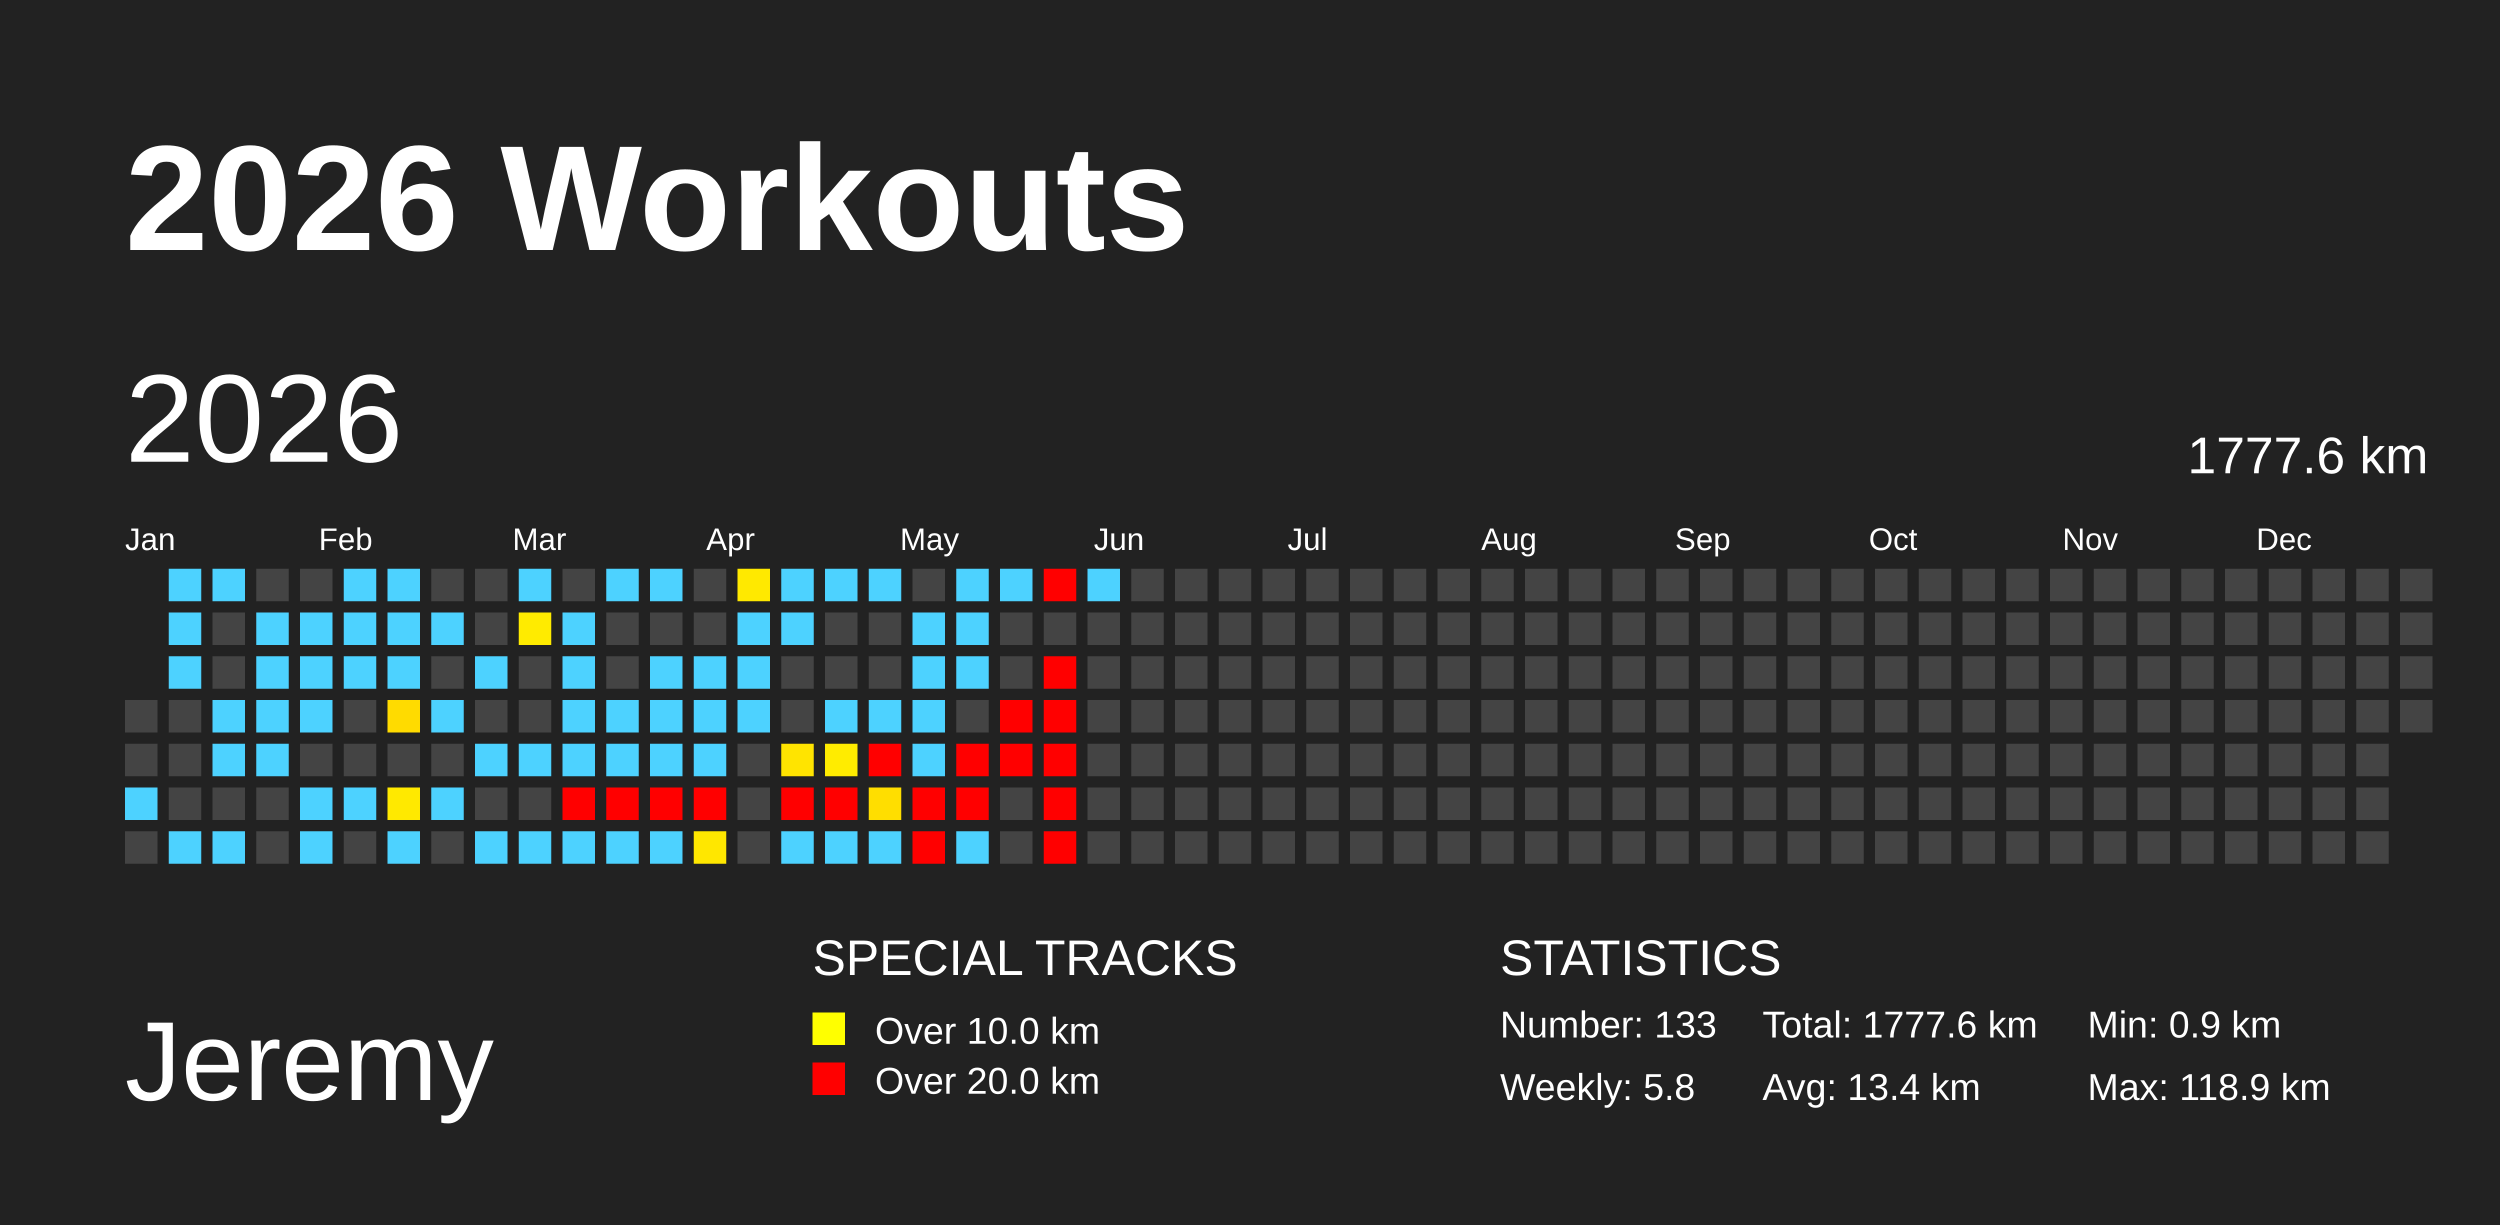
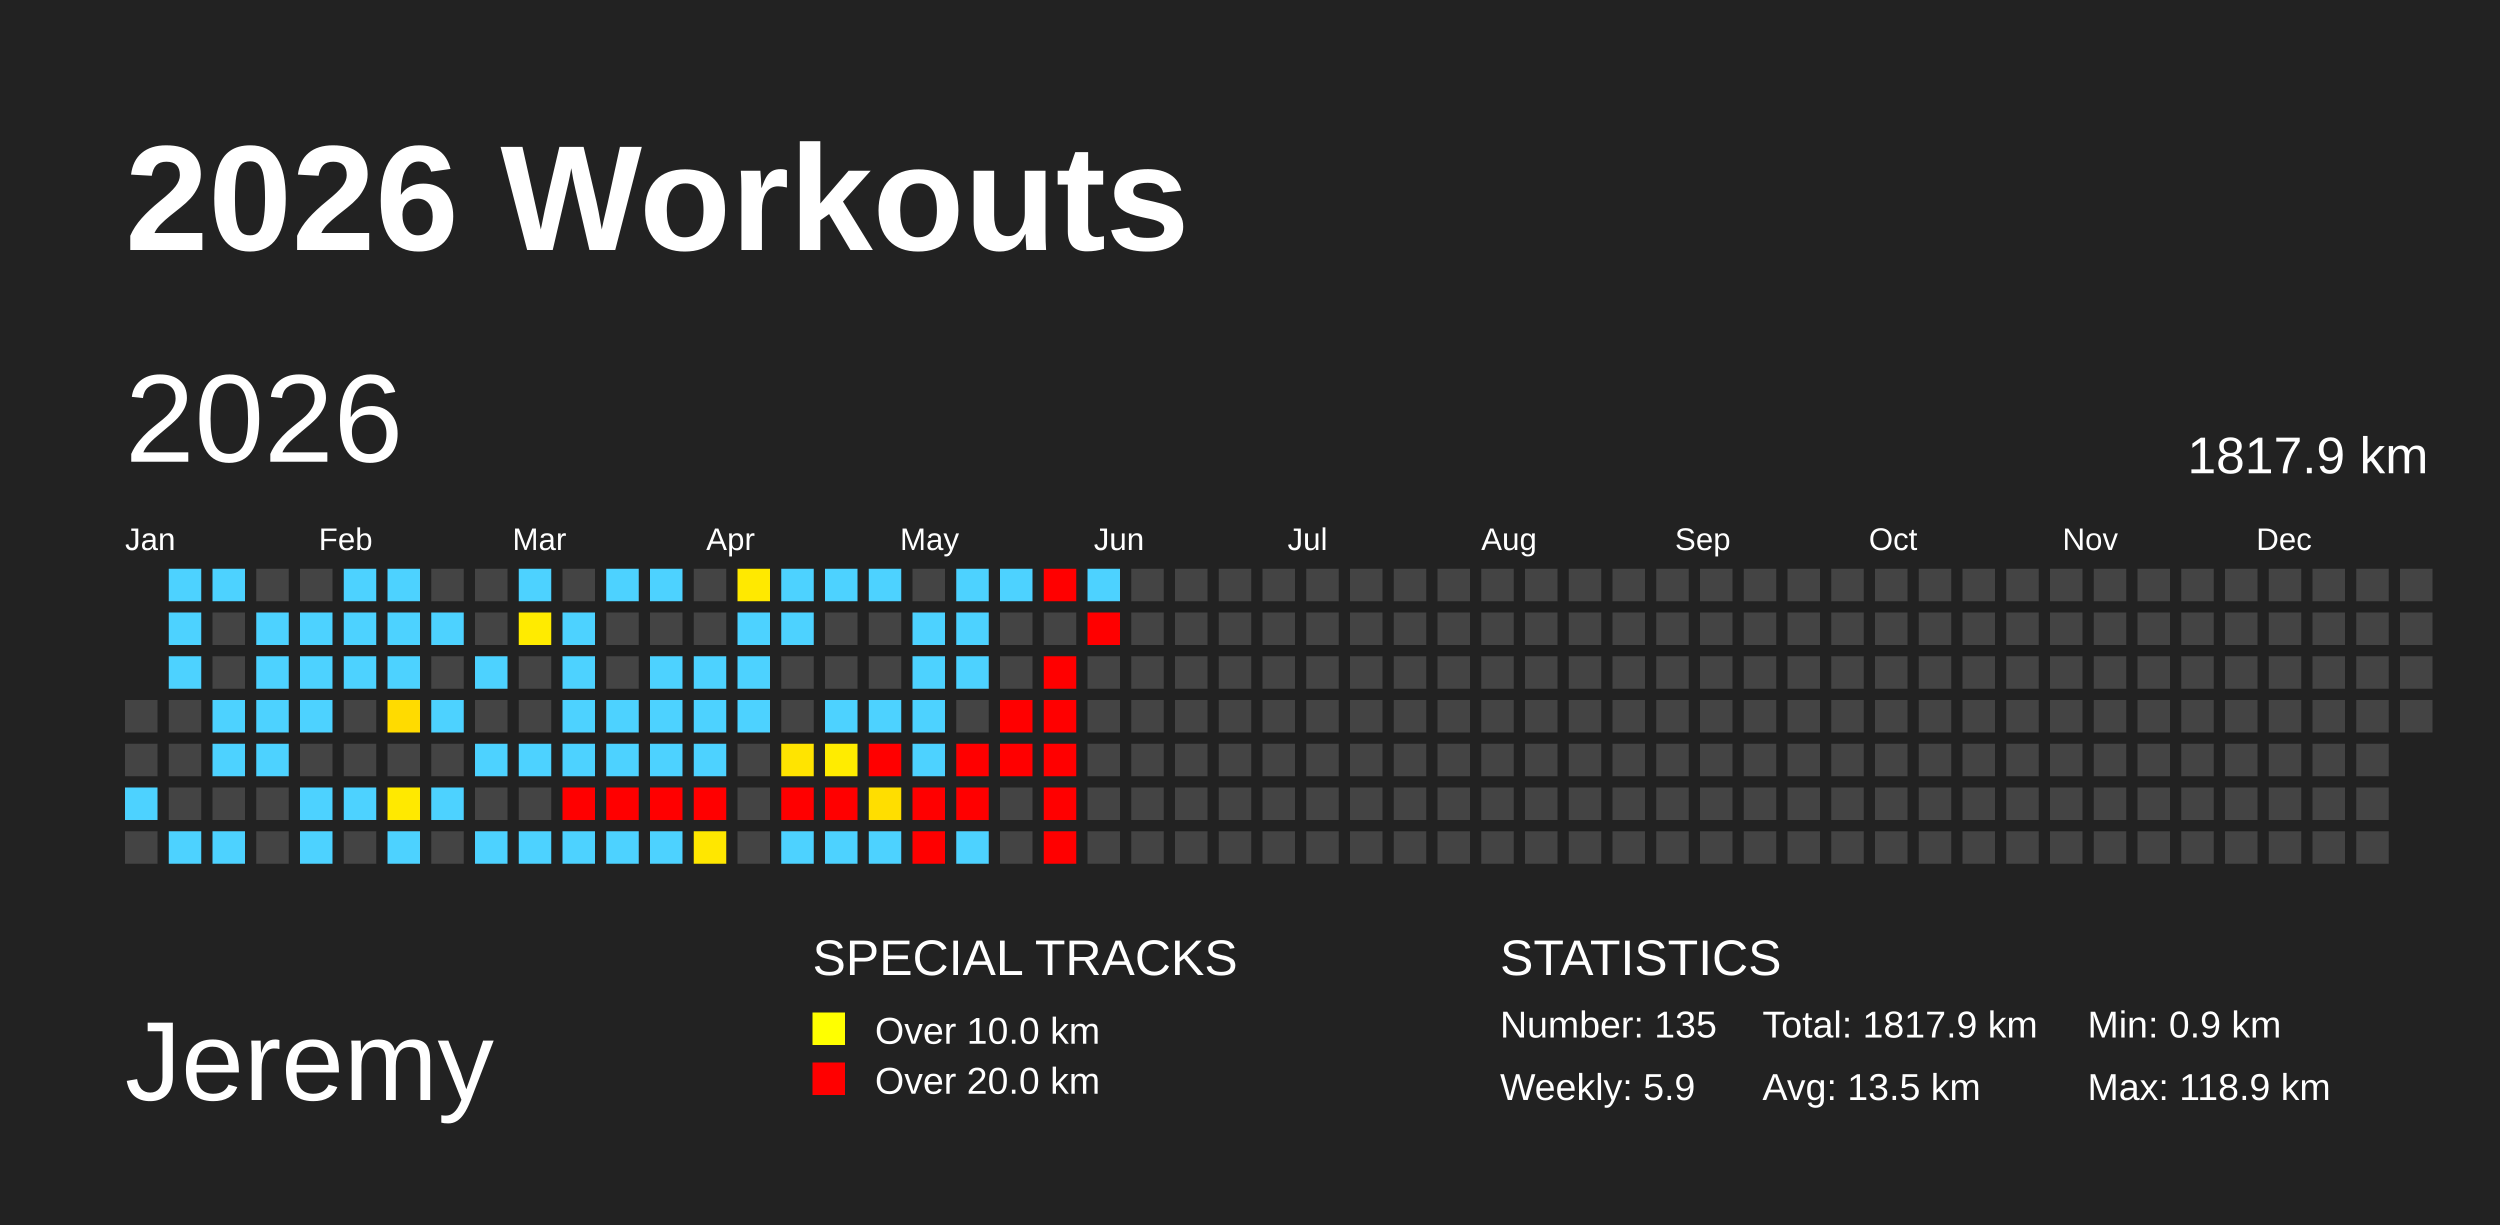
<svg xmlns="http://www.w3.org/2000/svg" baseProfile="full" height="98mm" version="1.1" viewBox="0,0,200,98" width="200mm">
  <defs />
  <rect fill="#222222" height="98" width="200" x="0" y="0" />
  <text fill="#FFFFFF" style="font-size:12px; font-family:Arial; font-weight:bold;" x="10" y="20">2026 Workouts</text>
  <text fill="#FFFFFF" style="font-size:9px; font-family:Arial" x="10" y="88">Jeremy</text>
  <text fill="#FFFFFF" style="font-size:4px; font-family:Arial" x="65" y="78">SPECIAL TRACKS</text>
  <rect fill="yellow" height="2.6" width="2.6" x="65" y="81" />
  <text fill="#FFFFFF" style="font-size:3px; font-family:Arial" x="70" y="83.5">Over 10.0 km</text>
  <rect fill="red" height="2.6" width="2.6" x="65" y="85" />
  <text fill="#FFFFFF" style="font-size:3px; font-family:Arial" x="70" y="87.5">Over 20.0 km</text>
  <text fill="#FFFFFF" style="font-size:4px; font-family:Arial" x="120" y="78">STATISTICS</text>
-   <text fill="#FFFFFF" style="font-size:3px; font-family:Arial" x="120" y="83">Number: 133</text>
-   <text fill="#FFFFFF" style="font-size:3px; font-family:Arial" x="120" y="88">Weekly: 5.8</text>
-   <text fill="#FFFFFF" style="font-size:3px; font-family:Arial" x="141" y="83">Total: 1777.6 km</text>
-   <text fill="#FFFFFF" style="font-size:3px; font-family:Arial" x="141" y="88">Avg: 13.4 km</text>
+   <text fill="#FFFFFF" style="font-size:3px; font-family:Arial" x="120" y="83">Number: 135</text>
+   <text fill="#FFFFFF" style="font-size:3px; font-family:Arial" x="120" y="88">Weekly: 5.9</text>
+   <text fill="#FFFFFF" style="font-size:3px; font-family:Arial" x="141" y="83">Total: 1817.9 km</text>
+   <text fill="#FFFFFF" style="font-size:3px; font-family:Arial" x="141" y="88">Avg: 13.5 km</text>
  <text fill="#FFFFFF" style="font-size:3px; font-family:Arial" x="167" y="83">Min: 0.9 km</text>
  <text fill="#FFFFFF" style="font-size:3px; font-family:Arial" x="167" y="88">Max: 118.9 km</text>
  <text dominant-baseline="hanging" fill="#FFFFFF" style="font-size:10.0px; font-family:Arial;" x="10" y="30">2026</text>
-   <text dominant-baseline="hanging" fill="#FFFFFF" style="font-size:4.125px; font-family:Arial;" x="175" y="35">1777.6 km</text>
+   <text dominant-baseline="hanging" fill="#FFFFFF" style="font-size:4.125px; font-family:Arial;" x="175" y="35">1817.9 km</text>
  <text fill="#FFFFFF" style="font-size:2.5px; font-family:Arial" x="10.0" y="44">Jan</text>
  <text fill="#FFFFFF" style="font-size:2.5px; font-family:Arial" x="25.5" y="44">Feb</text>
  <text fill="#FFFFFF" style="font-size:2.5px; font-family:Arial" x="41.0" y="44">Mar</text>
  <text fill="#FFFFFF" style="font-size:2.5px; font-family:Arial" x="56.5" y="44">Apr</text>
  <text fill="#FFFFFF" style="font-size:2.5px; font-family:Arial" x="72.0" y="44">May</text>
  <text fill="#FFFFFF" style="font-size:2.5px; font-family:Arial" x="87.5" y="44">Jun</text>
  <text fill="#FFFFFF" style="font-size:2.5px; font-family:Arial" x="103.0" y="44">Jul</text>
  <text fill="#FFFFFF" style="font-size:2.5px; font-family:Arial" x="118.5" y="44">Aug</text>
  <text fill="#FFFFFF" style="font-size:2.5px; font-family:Arial" x="134.0" y="44">Sep</text>
  <text fill="#FFFFFF" style="font-size:2.5px; font-family:Arial" x="149.5" y="44">Oct</text>
  <text fill="#FFFFFF" style="font-size:2.5px; font-family:Arial" x="165.0" y="44">Nov</text>
  <text fill="#FFFFFF" style="font-size:2.5px; font-family:Arial" x="180.5" y="44">Dec</text>
  <rect fill="#444444" height="2.6" width="2.6" x="10.0" y="56.0" />
  <rect fill="#444444" height="2.6" width="2.6" x="10.0" y="59.5" />
  <rect fill="#4dd2ff" height="2.6" width="2.6" x="10.0" y="63.0" />
  <rect fill="#444444" height="2.6" width="2.6" x="10.0" y="66.5" />
  <rect fill="#4dd2ff" height="2.6" width="2.6" x="13.5" y="45.5" />
  <rect fill="#4dd2ff" height="2.6" width="2.6" x="13.5" y="49.0" />
  <rect fill="#4dd2ff" height="2.6" width="2.6" x="13.5" y="52.5" />
  <rect fill="#444444" height="2.6" width="2.6" x="13.5" y="56.0" />
  <rect fill="#444444" height="2.6" width="2.6" x="13.5" y="59.5" />
  <rect fill="#444444" height="2.6" width="2.6" x="13.5" y="63.0" />
  <rect fill="#4dd2ff" height="2.6" width="2.6" x="13.5" y="66.5" />
  <rect fill="#4dd2ff" height="2.6" width="2.6" x="17.0" y="45.5" />
  <rect fill="#444444" height="2.6" width="2.6" x="17.0" y="49.0" />
  <rect fill="#444444" height="2.6" width="2.6" x="17.0" y="52.5" />
  <rect fill="#4dd2ff" height="2.6" width="2.6" x="17.0" y="56.0" />
  <rect fill="#4dd2ff" height="2.6" width="2.6" x="17.0" y="59.5" />
  <rect fill="#444444" height="2.6" width="2.6" x="17.0" y="63.0" />
  <rect fill="#4dd2ff" height="2.6" width="2.6" x="17.0" y="66.5" />
  <rect fill="#444444" height="2.6" width="2.6" x="20.5" y="45.5" />
  <rect fill="#4dd2ff" height="2.6" width="2.6" x="20.5" y="49.0" />
  <rect fill="#4dd2ff" height="2.6" width="2.6" x="20.5" y="52.5" />
  <rect fill="#4dd2ff" height="2.6" width="2.6" x="20.5" y="56.0" />
  <rect fill="#4dd2ff" height="2.6" width="2.6" x="20.5" y="59.5" />
  <rect fill="#444444" height="2.6" width="2.6" x="20.5" y="63.0" />
  <rect fill="#444444" height="2.6" width="2.6" x="20.5" y="66.5" />
  <rect fill="#444444" height="2.6" width="2.6" x="24.0" y="45.5" />
  <rect fill="#4dd2ff" height="2.6" width="2.6" x="24.0" y="49.0" />
  <rect fill="#4dd2ff" height="2.6" width="2.6" x="24.0" y="52.5" />
  <rect fill="#4dd2ff" height="2.6" width="2.6" x="24.0" y="56.0" />
  <rect fill="#444444" height="2.6" width="2.6" x="24.0" y="59.5" />
  <rect fill="#4dd2ff" height="2.6" width="2.6" x="24.0" y="63.0" />
  <rect fill="#4dd2ff" height="2.6" width="2.6" x="24.0" y="66.5" />
  <rect fill="#4dd2ff" height="2.6" width="2.6" x="27.5" y="45.5" />
  <rect fill="#4dd2ff" height="2.6" width="2.6" x="27.5" y="49.0" />
  <rect fill="#4dd2ff" height="2.6" width="2.6" x="27.5" y="52.5" />
  <rect fill="#444444" height="2.6" width="2.6" x="27.5" y="56.0" />
  <rect fill="#444444" height="2.6" width="2.6" x="27.5" y="59.5" />
  <rect fill="#4dd2ff" height="2.6" width="2.6" x="27.5" y="63.0" />
  <rect fill="#444444" height="2.6" width="2.6" x="27.5" y="66.5" />
  <rect fill="#4dd2ff" height="2.6" width="2.6" x="31.0" y="45.5" />
  <rect fill="#4dd2ff" height="2.6" width="2.6" x="31.0" y="49.0" />
  <rect fill="#4dd2ff" height="2.6" width="2.6" x="31.0" y="52.5" />
  <rect fill="#ffdb00" height="2.6" width="2.6" x="31.0" y="56.0" />
  <rect fill="#444444" height="2.6" width="2.6" x="31.0" y="59.5" />
  <rect fill="#ffe900" height="2.6" width="2.6" x="31.0" y="63.0" />
  <rect fill="#4dd2ff" height="2.6" width="2.6" x="31.0" y="66.5" />
  <rect fill="#444444" height="2.6" width="2.6" x="34.5" y="45.5" />
  <rect fill="#4dd2ff" height="2.6" width="2.6" x="34.5" y="49.0" />
  <rect fill="#444444" height="2.6" width="2.6" x="34.5" y="52.5" />
  <rect fill="#4dd2ff" height="2.6" width="2.6" x="34.5" y="56.0" />
  <rect fill="#444444" height="2.6" width="2.6" x="34.5" y="59.5" />
  <rect fill="#4dd2ff" height="2.6" width="2.6" x="34.5" y="63.0" />
  <rect fill="#444444" height="2.6" width="2.6" x="34.5" y="66.5" />
  <rect fill="#444444" height="2.6" width="2.6" x="38.0" y="45.5" />
  <rect fill="#444444" height="2.6" width="2.6" x="38.0" y="49.0" />
  <rect fill="#4dd2ff" height="2.6" width="2.6" x="38.0" y="52.5" />
  <rect fill="#444444" height="2.6" width="2.6" x="38.0" y="56.0" />
  <rect fill="#4dd2ff" height="2.6" width="2.6" x="38.0" y="59.5" />
  <rect fill="#444444" height="2.6" width="2.6" x="38.0" y="63.0" />
  <rect fill="#4dd2ff" height="2.6" width="2.6" x="38.0" y="66.5" />
  <rect fill="#4dd2ff" height="2.6" width="2.6" x="41.5" y="45.5" />
  <rect fill="#ffeb00" height="2.6" width="2.6" x="41.5" y="49.0" />
  <rect fill="#444444" height="2.6" width="2.6" x="41.5" y="52.5" />
  <rect fill="#444444" height="2.6" width="2.6" x="41.5" y="56.0" />
  <rect fill="#4dd2ff" height="2.6" width="2.6" x="41.5" y="59.5" />
  <rect fill="#444444" height="2.6" width="2.6" x="41.5" y="63.0" />
  <rect fill="#4dd2ff" height="2.6" width="2.6" x="41.5" y="66.5" />
  <rect fill="#444444" height="2.6" width="2.6" x="45.0" y="45.5" />
  <rect fill="#4dd2ff" height="2.6" width="2.6" x="45.0" y="49.0" />
  <rect fill="#4dd2ff" height="2.6" width="2.6" x="45.0" y="52.5" />
  <rect fill="#4dd2ff" height="2.6" width="2.6" x="45.0" y="56.0" />
  <rect fill="#4dd2ff" height="2.6" width="2.6" x="45.0" y="59.5" />
  <rect fill="red" height="2.6" width="2.6" x="45.0" y="63.0" />
  <rect fill="#4dd2ff" height="2.6" width="2.6" x="45.0" y="66.5" />
  <rect fill="#4dd2ff" height="2.6" width="2.6" x="48.5" y="45.5" />
  <rect fill="#444444" height="2.6" width="2.6" x="48.5" y="49.0" />
  <rect fill="#444444" height="2.6" width="2.6" x="48.5" y="52.5" />
  <rect fill="#4dd2ff" height="2.6" width="2.6" x="48.5" y="56.0" />
  <rect fill="#4dd2ff" height="2.6" width="2.6" x="48.5" y="59.5" />
  <rect fill="red" height="2.6" width="2.6" x="48.5" y="63.0" />
  <rect fill="#4dd2ff" height="2.6" width="2.6" x="48.5" y="66.5" />
  <rect fill="#4dd2ff" height="2.6" width="2.6" x="52.0" y="45.5" />
  <rect fill="#444444" height="2.6" width="2.6" x="52.0" y="49.0" />
  <rect fill="#4dd2ff" height="2.6" width="2.6" x="52.0" y="52.5" />
  <rect fill="#4dd2ff" height="2.6" width="2.6" x="52.0" y="56.0" />
  <rect fill="#4dd2ff" height="2.6" width="2.6" x="52.0" y="59.5" />
  <rect fill="red" height="2.6" width="2.6" x="52.0" y="63.0" />
  <rect fill="#4dd2ff" height="2.6" width="2.6" x="52.0" y="66.5" />
  <rect fill="#444444" height="2.6" width="2.6" x="55.5" y="45.5" />
  <rect fill="#444444" height="2.6" width="2.6" x="55.5" y="49.0" />
  <rect fill="#4dd2ff" height="2.6" width="2.6" x="55.5" y="52.5" />
  <rect fill="#4dd2ff" height="2.6" width="2.6" x="55.5" y="56.0" />
  <rect fill="#4dd2ff" height="2.6" width="2.6" x="55.5" y="59.5" />
  <rect fill="red" height="2.6" width="2.6" x="55.5" y="63.0" />
  <rect fill="#ffe700" height="2.6" width="2.6" x="55.5" y="66.5" />
  <rect fill="#ffe900" height="2.6" width="2.6" x="59.0" y="45.5" />
  <rect fill="#4dd2ff" height="2.6" width="2.6" x="59.0" y="49.0" />
  <rect fill="#4dd2ff" height="2.6" width="2.6" x="59.0" y="52.5" />
  <rect fill="#4dd2ff" height="2.6" width="2.6" x="59.0" y="56.0" />
  <rect fill="#444444" height="2.6" width="2.6" x="59.0" y="59.5" />
  <rect fill="#444444" height="2.6" width="2.6" x="59.0" y="63.0" />
  <rect fill="#444444" height="2.6" width="2.6" x="59.0" y="66.5" />
  <rect fill="#4dd2ff" height="2.6" width="2.6" x="62.5" y="45.5" />
  <rect fill="#4dd2ff" height="2.6" width="2.6" x="62.5" y="49.0" />
  <rect fill="#444444" height="2.6" width="2.6" x="62.5" y="52.5" />
  <rect fill="#444444" height="2.6" width="2.6" x="62.5" y="56.0" />
  <rect fill="#ffe400" height="2.6" width="2.6" x="62.5" y="59.5" />
  <rect fill="red" height="2.6" width="2.6" x="62.5" y="63.0" />
  <rect fill="#4dd2ff" height="2.6" width="2.6" x="62.5" y="66.5" />
  <rect fill="#4dd2ff" height="2.6" width="2.6" x="66.0" y="45.5" />
  <rect fill="#444444" height="2.6" width="2.6" x="66.0" y="49.0" />
  <rect fill="#444444" height="2.6" width="2.6" x="66.0" y="52.5" />
  <rect fill="#4dd2ff" height="2.6" width="2.6" x="66.0" y="56.0" />
  <rect fill="#ffec00" height="2.6" width="2.6" x="66.0" y="59.5" />
  <rect fill="red" height="2.6" width="2.6" x="66.0" y="63.0" />
  <rect fill="#4dd2ff" height="2.6" width="2.6" x="66.0" y="66.5" />
  <rect fill="#4dd2ff" height="2.6" width="2.6" x="69.5" y="45.5" />
  <rect fill="#444444" height="2.6" width="2.6" x="69.5" y="49.0" />
  <rect fill="#444444" height="2.6" width="2.6" x="69.5" y="52.5" />
  <rect fill="#4dd2ff" height="2.6" width="2.6" x="69.5" y="56.0" />
  <rect fill="red" height="2.6" width="2.6" x="69.5" y="59.5" />
  <rect fill="#ffde00" height="2.6" width="2.6" x="69.5" y="63.0" />
  <rect fill="#4dd2ff" height="2.6" width="2.6" x="69.5" y="66.5" />
  <rect fill="#444444" height="2.6" width="2.6" x="73.0" y="45.5" />
  <rect fill="#4dd2ff" height="2.6" width="2.6" x="73.0" y="49.0" />
  <rect fill="#4dd2ff" height="2.6" width="2.6" x="73.0" y="52.5" />
  <rect fill="#4dd2ff" height="2.6" width="2.6" x="73.0" y="56.0" />
  <rect fill="#4dd2ff" height="2.6" width="2.6" x="73.0" y="59.5" />
  <rect fill="red" height="2.6" width="2.6" x="73.0" y="63.0" />
  <rect fill="red" height="2.6" width="2.6" x="73.0" y="66.5" />
  <rect fill="#4dd2ff" height="2.6" width="2.6" x="76.5" y="45.5" />
  <rect fill="#4dd2ff" height="2.6" width="2.6" x="76.5" y="49.0" />
  <rect fill="#4dd2ff" height="2.6" width="2.6" x="76.5" y="52.5" />
  <rect fill="#444444" height="2.6" width="2.6" x="76.5" y="56.0" />
  <rect fill="red" height="2.6" width="2.6" x="76.5" y="59.5" />
  <rect fill="red" height="2.6" width="2.6" x="76.5" y="63.0" />
  <rect fill="#4dd2ff" height="2.6" width="2.6" x="76.5" y="66.5" />
  <rect fill="#4dd2ff" height="2.6" width="2.6" x="80.0" y="45.5" />
  <rect fill="#444444" height="2.6" width="2.6" x="80.0" y="49.0" />
  <rect fill="#444444" height="2.6" width="2.6" x="80.0" y="52.5" />
  <rect fill="red" height="2.6" width="2.6" x="80.0" y="56.0" />
  <rect fill="red" height="2.6" width="2.6" x="80.0" y="59.5" />
  <rect fill="#444444" height="2.6" width="2.6" x="80.0" y="63.0" />
  <rect fill="#444444" height="2.6" width="2.6" x="80.0" y="66.5" />
  <rect fill="red" height="2.6" width="2.6" x="83.5" y="45.5" />
  <rect fill="#444444" height="2.6" width="2.6" x="83.5" y="49.0" />
  <rect fill="red" height="2.6" width="2.6" x="83.5" y="52.5" />
  <rect fill="red" height="2.6" width="2.6" x="83.5" y="56.0" />
  <rect fill="red" height="2.6" width="2.6" x="83.5" y="59.5" />
  <rect fill="red" height="2.6" width="2.6" x="83.5" y="63.0" />
  <rect fill="red" height="2.6" width="2.6" x="83.5" y="66.5" />
  <rect fill="#4dd2ff" height="2.6" width="2.6" x="87.0" y="45.5" />
-   <rect fill="#444444" height="2.6" width="2.6" x="87.0" y="49.0" />
+   <rect fill="red" height="2.6" width="2.6" x="87.0" y="49.0" />
  <rect fill="#444444" height="2.6" width="2.6" x="87.0" y="52.5" />
  <rect fill="#444444" height="2.6" width="2.6" x="87.0" y="56.0" />
  <rect fill="#444444" height="2.6" width="2.6" x="87.0" y="59.5" />
  <rect fill="#444444" height="2.6" width="2.6" x="87.0" y="63.0" />
  <rect fill="#444444" height="2.6" width="2.6" x="87.0" y="66.5" />
  <rect fill="#444444" height="2.6" width="2.6" x="90.5" y="45.5" />
  <rect fill="#444444" height="2.6" width="2.6" x="90.5" y="49.0" />
  <rect fill="#444444" height="2.6" width="2.6" x="90.5" y="52.5" />
  <rect fill="#444444" height="2.6" width="2.6" x="90.5" y="56.0" />
  <rect fill="#444444" height="2.6" width="2.6" x="90.5" y="59.5" />
  <rect fill="#444444" height="2.6" width="2.6" x="90.5" y="63.0" />
  <rect fill="#444444" height="2.6" width="2.6" x="90.5" y="66.5" />
  <rect fill="#444444" height="2.6" width="2.6" x="94.0" y="45.5" />
  <rect fill="#444444" height="2.6" width="2.6" x="94.0" y="49.0" />
  <rect fill="#444444" height="2.6" width="2.6" x="94.0" y="52.5" />
  <rect fill="#444444" height="2.6" width="2.6" x="94.0" y="56.0" />
  <rect fill="#444444" height="2.6" width="2.6" x="94.0" y="59.5" />
  <rect fill="#444444" height="2.6" width="2.6" x="94.0" y="63.0" />
  <rect fill="#444444" height="2.6" width="2.6" x="94.0" y="66.5" />
  <rect fill="#444444" height="2.6" width="2.6" x="97.5" y="45.5" />
  <rect fill="#444444" height="2.6" width="2.6" x="97.5" y="49.0" />
  <rect fill="#444444" height="2.6" width="2.6" x="97.5" y="52.5" />
  <rect fill="#444444" height="2.6" width="2.6" x="97.5" y="56.0" />
  <rect fill="#444444" height="2.6" width="2.6" x="97.5" y="59.5" />
  <rect fill="#444444" height="2.6" width="2.6" x="97.5" y="63.0" />
  <rect fill="#444444" height="2.6" width="2.6" x="97.5" y="66.5" />
  <rect fill="#444444" height="2.6" width="2.6" x="101.0" y="45.5" />
  <rect fill="#444444" height="2.6" width="2.6" x="101.0" y="49.0" />
  <rect fill="#444444" height="2.6" width="2.6" x="101.0" y="52.5" />
  <rect fill="#444444" height="2.6" width="2.6" x="101.0" y="56.0" />
  <rect fill="#444444" height="2.6" width="2.6" x="101.0" y="59.5" />
  <rect fill="#444444" height="2.6" width="2.6" x="101.0" y="63.0" />
  <rect fill="#444444" height="2.6" width="2.6" x="101.0" y="66.5" />
  <rect fill="#444444" height="2.6" width="2.6" x="104.5" y="45.5" />
  <rect fill="#444444" height="2.6" width="2.6" x="104.5" y="49.0" />
  <rect fill="#444444" height="2.6" width="2.6" x="104.5" y="52.5" />
  <rect fill="#444444" height="2.6" width="2.6" x="104.5" y="56.0" />
  <rect fill="#444444" height="2.6" width="2.6" x="104.5" y="59.5" />
  <rect fill="#444444" height="2.6" width="2.6" x="104.5" y="63.0" />
  <rect fill="#444444" height="2.6" width="2.6" x="104.5" y="66.5" />
  <rect fill="#444444" height="2.6" width="2.6" x="108.0" y="45.5" />
  <rect fill="#444444" height="2.6" width="2.6" x="108.0" y="49.0" />
  <rect fill="#444444" height="2.6" width="2.6" x="108.0" y="52.5" />
  <rect fill="#444444" height="2.6" width="2.6" x="108.0" y="56.0" />
  <rect fill="#444444" height="2.6" width="2.6" x="108.0" y="59.5" />
  <rect fill="#444444" height="2.6" width="2.6" x="108.0" y="63.0" />
  <rect fill="#444444" height="2.6" width="2.6" x="108.0" y="66.5" />
  <rect fill="#444444" height="2.6" width="2.6" x="111.5" y="45.5" />
  <rect fill="#444444" height="2.6" width="2.6" x="111.5" y="49.0" />
  <rect fill="#444444" height="2.6" width="2.6" x="111.5" y="52.5" />
  <rect fill="#444444" height="2.6" width="2.6" x="111.5" y="56.0" />
  <rect fill="#444444" height="2.6" width="2.6" x="111.5" y="59.5" />
  <rect fill="#444444" height="2.6" width="2.6" x="111.5" y="63.0" />
  <rect fill="#444444" height="2.6" width="2.6" x="111.5" y="66.5" />
  <rect fill="#444444" height="2.6" width="2.6" x="115.0" y="45.5" />
  <rect fill="#444444" height="2.6" width="2.6" x="115.0" y="49.0" />
  <rect fill="#444444" height="2.6" width="2.6" x="115.0" y="52.5" />
  <rect fill="#444444" height="2.6" width="2.6" x="115.0" y="56.0" />
  <rect fill="#444444" height="2.6" width="2.6" x="115.0" y="59.5" />
  <rect fill="#444444" height="2.6" width="2.6" x="115.0" y="63.0" />
  <rect fill="#444444" height="2.6" width="2.6" x="115.0" y="66.5" />
  <rect fill="#444444" height="2.6" width="2.6" x="118.5" y="45.5" />
  <rect fill="#444444" height="2.6" width="2.6" x="118.5" y="49.0" />
  <rect fill="#444444" height="2.6" width="2.6" x="118.5" y="52.5" />
  <rect fill="#444444" height="2.6" width="2.6" x="118.5" y="56.0" />
  <rect fill="#444444" height="2.6" width="2.6" x="118.5" y="59.5" />
  <rect fill="#444444" height="2.6" width="2.6" x="118.5" y="63.0" />
  <rect fill="#444444" height="2.6" width="2.6" x="118.5" y="66.5" />
  <rect fill="#444444" height="2.6" width="2.6" x="122.0" y="45.5" />
  <rect fill="#444444" height="2.6" width="2.6" x="122.0" y="49.0" />
  <rect fill="#444444" height="2.6" width="2.6" x="122.0" y="52.5" />
  <rect fill="#444444" height="2.6" width="2.6" x="122.0" y="56.0" />
  <rect fill="#444444" height="2.6" width="2.6" x="122.0" y="59.5" />
  <rect fill="#444444" height="2.6" width="2.6" x="122.0" y="63.0" />
  <rect fill="#444444" height="2.6" width="2.6" x="122.0" y="66.5" />
  <rect fill="#444444" height="2.6" width="2.6" x="125.5" y="45.5" />
  <rect fill="#444444" height="2.6" width="2.6" x="125.5" y="49.0" />
  <rect fill="#444444" height="2.6" width="2.6" x="125.5" y="52.5" />
  <rect fill="#444444" height="2.6" width="2.6" x="125.5" y="56.0" />
  <rect fill="#444444" height="2.6" width="2.6" x="125.5" y="59.5" />
  <rect fill="#444444" height="2.6" width="2.6" x="125.5" y="63.0" />
  <rect fill="#444444" height="2.6" width="2.6" x="125.5" y="66.5" />
  <rect fill="#444444" height="2.6" width="2.6" x="129.0" y="45.5" />
  <rect fill="#444444" height="2.6" width="2.6" x="129.0" y="49.0" />
  <rect fill="#444444" height="2.6" width="2.6" x="129.0" y="52.5" />
  <rect fill="#444444" height="2.6" width="2.6" x="129.0" y="56.0" />
  <rect fill="#444444" height="2.6" width="2.6" x="129.0" y="59.5" />
  <rect fill="#444444" height="2.6" width="2.6" x="129.0" y="63.0" />
  <rect fill="#444444" height="2.6" width="2.6" x="129.0" y="66.5" />
  <rect fill="#444444" height="2.6" width="2.6" x="132.5" y="45.5" />
  <rect fill="#444444" height="2.6" width="2.6" x="132.5" y="49.0" />
  <rect fill="#444444" height="2.6" width="2.6" x="132.5" y="52.5" />
  <rect fill="#444444" height="2.6" width="2.6" x="132.5" y="56.0" />
  <rect fill="#444444" height="2.6" width="2.6" x="132.5" y="59.5" />
  <rect fill="#444444" height="2.6" width="2.6" x="132.5" y="63.0" />
  <rect fill="#444444" height="2.6" width="2.6" x="132.5" y="66.5" />
  <rect fill="#444444" height="2.6" width="2.6" x="136.0" y="45.5" />
  <rect fill="#444444" height="2.6" width="2.6" x="136.0" y="49.0" />
  <rect fill="#444444" height="2.6" width="2.6" x="136.0" y="52.5" />
  <rect fill="#444444" height="2.6" width="2.6" x="136.0" y="56.0" />
  <rect fill="#444444" height="2.6" width="2.6" x="136.0" y="59.5" />
  <rect fill="#444444" height="2.6" width="2.6" x="136.0" y="63.0" />
  <rect fill="#444444" height="2.6" width="2.6" x="136.0" y="66.5" />
  <rect fill="#444444" height="2.6" width="2.6" x="139.5" y="45.5" />
  <rect fill="#444444" height="2.6" width="2.6" x="139.5" y="49.0" />
  <rect fill="#444444" height="2.6" width="2.6" x="139.5" y="52.5" />
  <rect fill="#444444" height="2.6" width="2.6" x="139.5" y="56.0" />
  <rect fill="#444444" height="2.6" width="2.6" x="139.5" y="59.5" />
  <rect fill="#444444" height="2.6" width="2.6" x="139.5" y="63.0" />
  <rect fill="#444444" height="2.6" width="2.6" x="139.5" y="66.5" />
  <rect fill="#444444" height="2.6" width="2.6" x="143.0" y="45.5" />
  <rect fill="#444444" height="2.6" width="2.6" x="143.0" y="49.0" />
  <rect fill="#444444" height="2.6" width="2.6" x="143.0" y="52.5" />
  <rect fill="#444444" height="2.6" width="2.6" x="143.0" y="56.0" />
  <rect fill="#444444" height="2.6" width="2.6" x="143.0" y="59.5" />
  <rect fill="#444444" height="2.6" width="2.6" x="143.0" y="63.0" />
  <rect fill="#444444" height="2.6" width="2.6" x="143.0" y="66.5" />
  <rect fill="#444444" height="2.6" width="2.6" x="146.5" y="45.5" />
  <rect fill="#444444" height="2.6" width="2.6" x="146.5" y="49.0" />
  <rect fill="#444444" height="2.6" width="2.6" x="146.5" y="52.5" />
  <rect fill="#444444" height="2.6" width="2.6" x="146.5" y="56.0" />
  <rect fill="#444444" height="2.6" width="2.6" x="146.5" y="59.5" />
  <rect fill="#444444" height="2.6" width="2.6" x="146.5" y="63.0" />
  <rect fill="#444444" height="2.6" width="2.6" x="146.5" y="66.5" />
  <rect fill="#444444" height="2.6" width="2.6" x="150.0" y="45.5" />
  <rect fill="#444444" height="2.6" width="2.6" x="150.0" y="49.0" />
  <rect fill="#444444" height="2.6" width="2.6" x="150.0" y="52.5" />
  <rect fill="#444444" height="2.6" width="2.6" x="150.0" y="56.0" />
  <rect fill="#444444" height="2.6" width="2.6" x="150.0" y="59.5" />
  <rect fill="#444444" height="2.6" width="2.6" x="150.0" y="63.0" />
  <rect fill="#444444" height="2.6" width="2.6" x="150.0" y="66.5" />
  <rect fill="#444444" height="2.6" width="2.6" x="153.5" y="45.5" />
  <rect fill="#444444" height="2.6" width="2.6" x="153.5" y="49.0" />
  <rect fill="#444444" height="2.6" width="2.6" x="153.5" y="52.5" />
  <rect fill="#444444" height="2.6" width="2.6" x="153.5" y="56.0" />
  <rect fill="#444444" height="2.6" width="2.6" x="153.5" y="59.5" />
  <rect fill="#444444" height="2.6" width="2.6" x="153.5" y="63.0" />
  <rect fill="#444444" height="2.6" width="2.6" x="153.5" y="66.5" />
  <rect fill="#444444" height="2.6" width="2.6" x="157.0" y="45.5" />
  <rect fill="#444444" height="2.6" width="2.6" x="157.0" y="49.0" />
  <rect fill="#444444" height="2.6" width="2.6" x="157.0" y="52.5" />
  <rect fill="#444444" height="2.6" width="2.6" x="157.0" y="56.0" />
  <rect fill="#444444" height="2.6" width="2.6" x="157.0" y="59.5" />
  <rect fill="#444444" height="2.6" width="2.6" x="157.0" y="63.0" />
  <rect fill="#444444" height="2.6" width="2.6" x="157.0" y="66.5" />
  <rect fill="#444444" height="2.6" width="2.6" x="160.5" y="45.5" />
  <rect fill="#444444" height="2.6" width="2.6" x="160.5" y="49.0" />
  <rect fill="#444444" height="2.6" width="2.6" x="160.5" y="52.5" />
  <rect fill="#444444" height="2.6" width="2.6" x="160.5" y="56.0" />
  <rect fill="#444444" height="2.6" width="2.6" x="160.5" y="59.5" />
  <rect fill="#444444" height="2.6" width="2.6" x="160.5" y="63.0" />
  <rect fill="#444444" height="2.6" width="2.6" x="160.5" y="66.5" />
  <rect fill="#444444" height="2.6" width="2.6" x="164.0" y="45.5" />
  <rect fill="#444444" height="2.6" width="2.6" x="164.0" y="49.0" />
  <rect fill="#444444" height="2.6" width="2.6" x="164.0" y="52.5" />
  <rect fill="#444444" height="2.6" width="2.6" x="164.0" y="56.0" />
  <rect fill="#444444" height="2.6" width="2.6" x="164.0" y="59.5" />
  <rect fill="#444444" height="2.6" width="2.6" x="164.0" y="63.0" />
  <rect fill="#444444" height="2.6" width="2.6" x="164.0" y="66.5" />
  <rect fill="#444444" height="2.6" width="2.6" x="167.5" y="45.5" />
  <rect fill="#444444" height="2.6" width="2.6" x="167.5" y="49.0" />
  <rect fill="#444444" height="2.6" width="2.6" x="167.5" y="52.5" />
  <rect fill="#444444" height="2.6" width="2.6" x="167.5" y="56.0" />
  <rect fill="#444444" height="2.6" width="2.6" x="167.5" y="59.5" />
  <rect fill="#444444" height="2.6" width="2.6" x="167.5" y="63.0" />
  <rect fill="#444444" height="2.6" width="2.6" x="167.5" y="66.5" />
  <rect fill="#444444" height="2.6" width="2.6" x="171.0" y="45.5" />
  <rect fill="#444444" height="2.6" width="2.6" x="171.0" y="49.0" />
  <rect fill="#444444" height="2.6" width="2.6" x="171.0" y="52.5" />
  <rect fill="#444444" height="2.6" width="2.6" x="171.0" y="56.0" />
  <rect fill="#444444" height="2.6" width="2.6" x="171.0" y="59.5" />
  <rect fill="#444444" height="2.6" width="2.6" x="171.0" y="63.0" />
  <rect fill="#444444" height="2.6" width="2.6" x="171.0" y="66.5" />
  <rect fill="#444444" height="2.6" width="2.6" x="174.5" y="45.5" />
  <rect fill="#444444" height="2.6" width="2.6" x="174.5" y="49.0" />
  <rect fill="#444444" height="2.6" width="2.6" x="174.5" y="52.5" />
  <rect fill="#444444" height="2.6" width="2.6" x="174.5" y="56.0" />
  <rect fill="#444444" height="2.6" width="2.6" x="174.5" y="59.5" />
  <rect fill="#444444" height="2.6" width="2.6" x="174.5" y="63.0" />
  <rect fill="#444444" height="2.6" width="2.6" x="174.5" y="66.5" />
  <rect fill="#444444" height="2.6" width="2.6" x="178.0" y="45.5" />
  <rect fill="#444444" height="2.6" width="2.6" x="178.0" y="49.0" />
  <rect fill="#444444" height="2.6" width="2.6" x="178.0" y="52.5" />
  <rect fill="#444444" height="2.6" width="2.6" x="178.0" y="56.0" />
  <rect fill="#444444" height="2.6" width="2.6" x="178.0" y="59.5" />
  <rect fill="#444444" height="2.6" width="2.6" x="178.0" y="63.0" />
  <rect fill="#444444" height="2.6" width="2.6" x="178.0" y="66.5" />
  <rect fill="#444444" height="2.6" width="2.6" x="181.5" y="45.5" />
  <rect fill="#444444" height="2.6" width="2.6" x="181.5" y="49.0" />
  <rect fill="#444444" height="2.6" width="2.6" x="181.5" y="52.5" />
  <rect fill="#444444" height="2.6" width="2.6" x="181.5" y="56.0" />
  <rect fill="#444444" height="2.6" width="2.6" x="181.5" y="59.5" />
  <rect fill="#444444" height="2.6" width="2.6" x="181.5" y="63.0" />
  <rect fill="#444444" height="2.6" width="2.6" x="181.5" y="66.5" />
  <rect fill="#444444" height="2.6" width="2.6" x="185.0" y="45.5" />
  <rect fill="#444444" height="2.6" width="2.6" x="185.0" y="49.0" />
  <rect fill="#444444" height="2.6" width="2.6" x="185.0" y="52.5" />
  <rect fill="#444444" height="2.6" width="2.6" x="185.0" y="56.0" />
  <rect fill="#444444" height="2.6" width="2.6" x="185.0" y="59.5" />
  <rect fill="#444444" height="2.6" width="2.6" x="185.0" y="63.0" />
  <rect fill="#444444" height="2.6" width="2.6" x="185.0" y="66.5" />
  <rect fill="#444444" height="2.6" width="2.6" x="188.5" y="45.5" />
  <rect fill="#444444" height="2.6" width="2.6" x="188.5" y="49.0" />
  <rect fill="#444444" height="2.6" width="2.6" x="188.5" y="52.5" />
  <rect fill="#444444" height="2.6" width="2.6" x="188.5" y="56.0" />
  <rect fill="#444444" height="2.6" width="2.6" x="188.5" y="59.5" />
  <rect fill="#444444" height="2.6" width="2.6" x="188.5" y="63.0" />
  <rect fill="#444444" height="2.6" width="2.6" x="188.5" y="66.5" />
  <rect fill="#444444" height="2.6" width="2.6" x="192.0" y="45.5" />
  <rect fill="#444444" height="2.6" width="2.6" x="192.0" y="49.0" />
  <rect fill="#444444" height="2.6" width="2.6" x="192.0" y="52.5" />
  <rect fill="#444444" height="2.6" width="2.6" x="192.0" y="56.0" />
</svg>
